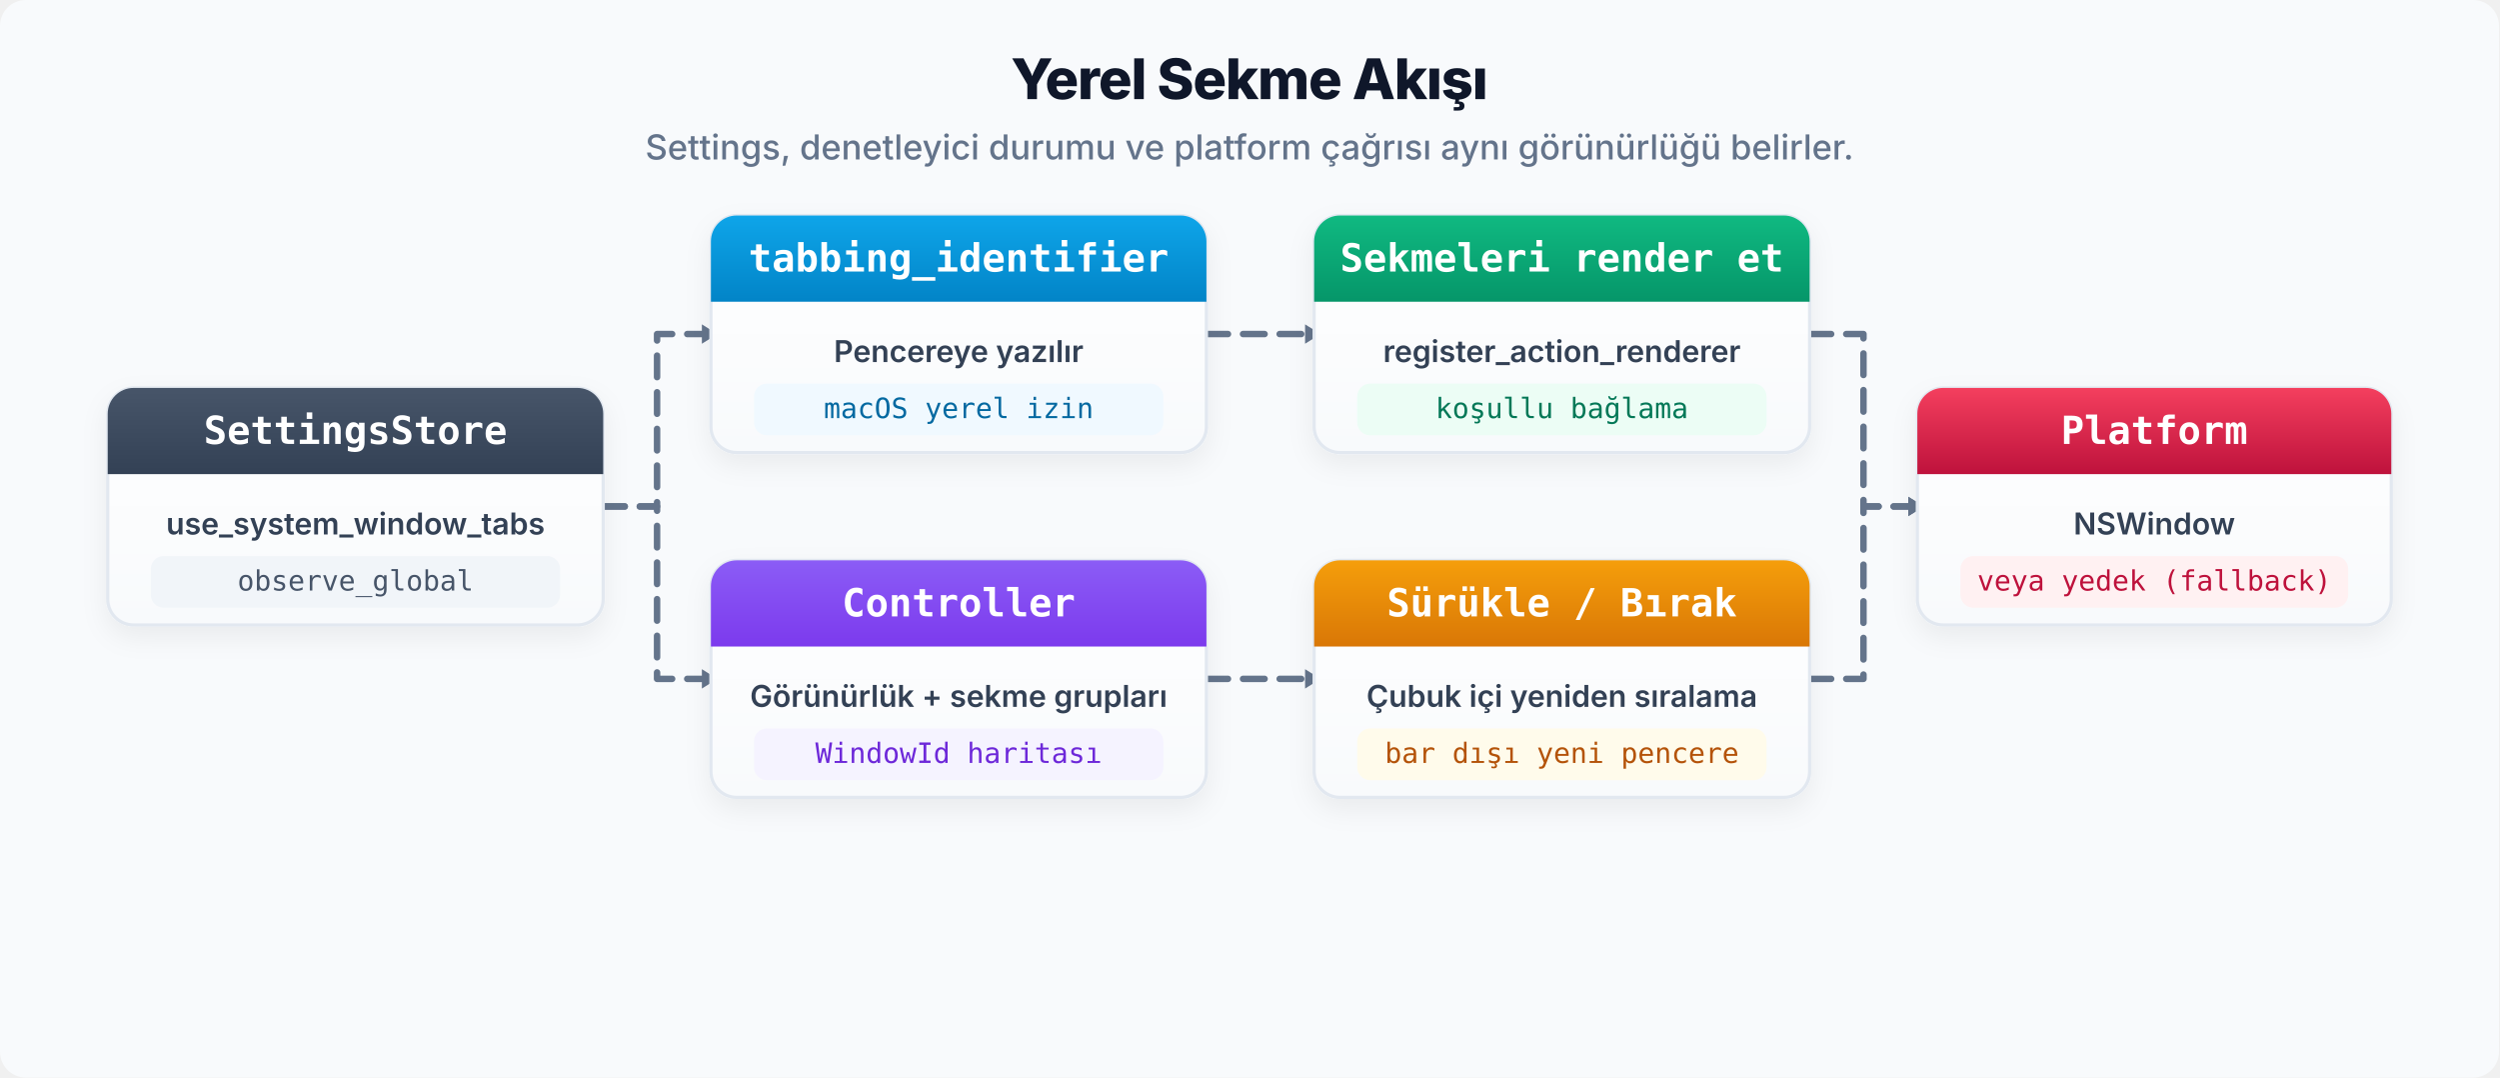
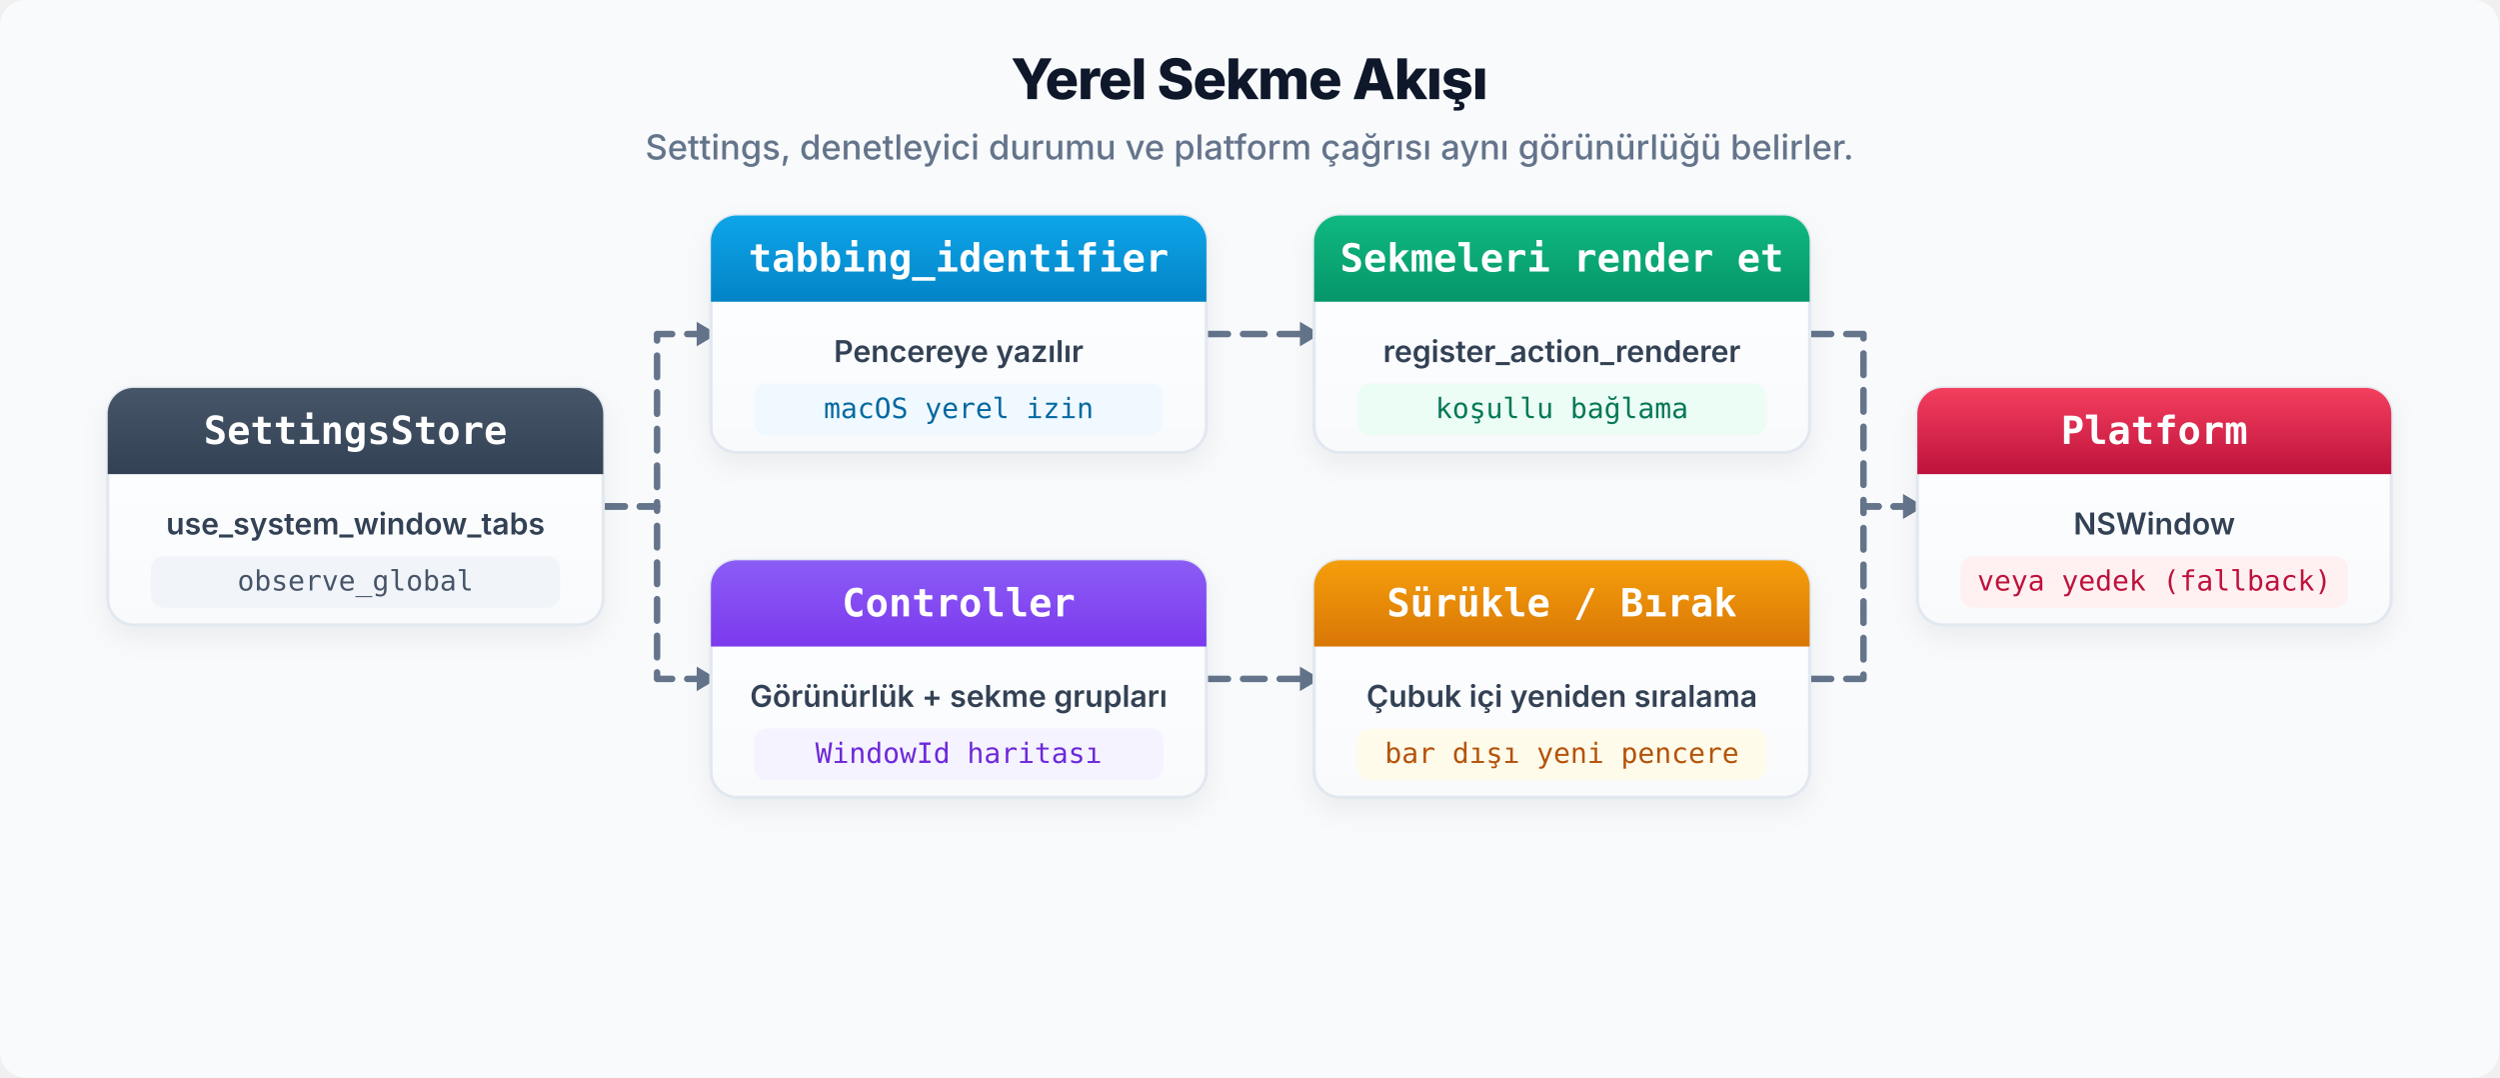
<svg xmlns="http://www.w3.org/2000/svg" viewBox="0 0 1160 500">
  <defs>
    <filter id="shadow" x="-20%" y="-20%" width="140%" height="140%">
      <feDropShadow dx="0" dy="5" stdDeviation="6" flood-color="#0f172a" flood-opacity="0.06" />
    </filter>
-     <marker id="arrow" viewBox="0 0 1 1" refX="0.4" refY="0" markerWidth="1" markerHeight="1" orient="auto-start-reverse" overflow="visible" preserveAspectRatio="xMidYMid">
-       <path d="M 1.4 0 L -1 1.5 L -1 -1.5 Z" fill="#64748b" />
+     <marker id="arrow" viewBox="0 0 1 1" refX="0.6" refY="0" markerWidth="1" markerHeight="1" orient="auto-start-reverse" overflow="visible" preserveAspectRatio="xMidYMid">
+       <path d="M 1.6 0 L -1.6 1.9 L -1.6 -1.9 Z" fill="#64748b" />
    </marker>
    <linearGradient id="g-slate" x1="0" y1="0" x2="0" y2="1">
      <stop offset="0" stop-color="#475569" />
      <stop offset="1" stop-color="#334155" />
    </linearGradient>
    <linearGradient id="g-sky" x1="0" y1="0" x2="0" y2="1">
      <stop offset="0" stop-color="#0ea5e9" />
      <stop offset="1" stop-color="#0284c7" />
    </linearGradient>
    <linearGradient id="g-violet" x1="0" y1="0" x2="0" y2="1">
      <stop offset="0" stop-color="#8b5cf6" />
      <stop offset="1" stop-color="#7c3aed" />
    </linearGradient>
    <linearGradient id="g-green" x1="0" y1="0" x2="0" y2="1">
      <stop offset="0" stop-color="#10b981" />
      <stop offset="1" stop-color="#059669" />
    </linearGradient>
    <linearGradient id="g-amber" x1="0" y1="0" x2="0" y2="1">
      <stop offset="0" stop-color="#f59e0b" />
      <stop offset="1" stop-color="#d97706" />
    </linearGradient>
    <linearGradient id="g-rose" x1="0" y1="0" x2="0" y2="1">
      <stop offset="0" stop-color="#f43f5e" />
      <stop offset="1" stop-color="#be123c" />
    </linearGradient>
    <linearGradient id="g-card" x1="0" y1="0" x2="0" y2="1">
      <stop offset="0" stop-color="#ffffff" />
      <stop offset="1" stop-color="#f8fafc" />
    </linearGradient>
    <style>
      .title { font: 800 26px system-ui, -apple-system, sans-serif; fill: #0f172a; letter-spacing: -0.5px; }
      .subtitle { font: 500 16px system-ui, -apple-system, sans-serif; fill: #64748b; }
      .cardTitle { font: 800 18px ui-monospace, SFMono-Regular, Menlo, Consolas, monospace; fill: #ffffff; }
      .body { font: 600 14px system-ui, -apple-system, sans-serif; fill: #334155; }
      .mono { font: 13px ui-monospace, SFMono-Regular, Menlo, Consolas, monospace; fill: #0f172a; }
      .flow-arrow { stroke: #64748b; stroke-width: 3; fill: none; marker-end: url(#arrow); stroke-linecap: round; stroke-linejoin: round; }

      .flow-arrow {
        stroke-dasharray: 10 7;
        animation: flowdash 9s linear infinite;
      }
      @keyframes flowdash {
        0%   { stroke-dashoffset: 0; }
        100% { stroke-dashoffset: -204; }
      }
      .pulse { animation: pulse 10s ease-in-out infinite; }
      @keyframes pulse {
        0%, 100% { opacity: 1; }
        50%      { opacity: 0.82; }
      }
      @media (prefers-reduced-motion: reduce) {
        .flow-arrow { animation: none; stroke-dasharray: none; }
        .pulse { animation: none; }
      }
    </style>
  </defs>
  <rect width="100%" height="100%" rx="12" fill="#f8fafc" />
  <text x="580" y="46" text-anchor="middle" class="title">Yerel Sekme Akışı</text>
  <text x="580" y="74" text-anchor="middle" class="subtitle">Settings, denetleyici durumu ve platform çağrısı aynı görünürlüğü belirler.</text>
  <path d="M 280 235 L 305 235 L 305 155 L 330 155" class="flow-arrow" />
  <path d="M 280 235 L 305 235 L 305 315 L 330 315" class="flow-arrow" />
  <path d="M 560 155 L 610 155" class="flow-arrow" />
  <path d="M 560 315 L 610 315" class="flow-arrow" />
  <path d="M 840 155 L 865 155 L 865 235 L 890 235" class="flow-arrow" />
  <path d="M 840 315 L 865 315 L 865 235 L 890 235" class="flow-arrow" />
  <g transform="translate(50, 180)">
    <rect width="230" height="110" rx="12" fill="url(#g-card)" stroke="#e2e8f0" stroke-width="1.5" filter="url(#shadow)" />
    <path d="M 0 12 A 12 12 0 0 1 12 0 H 218 A 12 12 0 0 1 230 12 V 40 H 0 Z" fill="url(#g-slate)" />
    <text x="115" y="26" text-anchor="middle" class="cardTitle">SettingsStore</text>
    <text x="115" y="68" text-anchor="middle" class="body">use_system_window_tabs</text>
    <rect x="20" y="78" width="190" height="24" rx="6" fill="#f1f5f9" />
    <text x="115" y="94" text-anchor="middle" class="mono" style="fill:#475569">observe_global</text>
  </g>
  <g transform="translate(330, 100)">
    <rect width="230" height="110" rx="12" fill="url(#g-card)" stroke="#e2e8f0" stroke-width="1.5" filter="url(#shadow)" />
    <path d="M 0 12 A 12 12 0 0 1 12 0 H 218 A 12 12 0 0 1 230 12 V 40 H 0 Z" fill="url(#g-sky)" />
    <text x="115" y="26" text-anchor="middle" class="cardTitle">tabbing_identifier</text>
    <text x="115" y="68" text-anchor="middle" class="body">Pencereye yazılır</text>
    <rect x="20" y="78" width="190" height="24" rx="6" fill="#f0f9ff" />
    <text x="115" y="94" text-anchor="middle" class="mono" style="fill:#0369a1">macOS yerel izin</text>
  </g>
  <g transform="translate(330, 260)">
    <rect width="230" height="110" rx="12" fill="url(#g-card)" stroke="#e2e8f0" stroke-width="1.5" filter="url(#shadow)" />
    <path d="M 0 12 A 12 12 0 0 1 12 0 H 218 A 12 12 0 0 1 230 12 V 40 H 0 Z" fill="url(#g-violet)" />
    <text x="115" y="26" text-anchor="middle" class="cardTitle">Controller</text>
    <text x="115" y="68" text-anchor="middle" class="body">Görünürlük + sekme grupları</text>
    <rect x="20" y="78" width="190" height="24" rx="6" fill="#f5f3ff" />
    <text x="115" y="94" text-anchor="middle" class="mono" style="fill:#6d28d9">WindowId haritası</text>
  </g>
  <g transform="translate(610, 100)">
    <rect width="230" height="110" rx="12" fill="url(#g-card)" stroke="#e2e8f0" stroke-width="1.5" filter="url(#shadow)" />
    <path d="M 0 12 A 12 12 0 0 1 12 0 H 218 A 12 12 0 0 1 230 12 V 40 H 0 Z" fill="url(#g-green)" />
    <text x="115" y="26" text-anchor="middle" class="cardTitle">Sekmeleri render et</text>
    <text x="115" y="68" text-anchor="middle" class="body">register_action_renderer</text>
    <rect x="20" y="78" width="190" height="24" rx="6" fill="#ecfdf5" />
    <text x="115" y="94" text-anchor="middle" class="mono" style="fill:#047857">koşullu bağlama</text>
  </g>
  <g transform="translate(610, 260)">
    <rect width="230" height="110" rx="12" fill="url(#g-card)" stroke="#e2e8f0" stroke-width="1.5" filter="url(#shadow)" />
    <path d="M 0 12 A 12 12 0 0 1 12 0 H 218 A 12 12 0 0 1 230 12 V 40 H 0 Z" fill="url(#g-amber)" />
    <text x="115" y="26" text-anchor="middle" class="cardTitle">Sürükle / Bırak</text>
    <text x="115" y="68" text-anchor="middle" class="body">Çubuk içi yeniden sıralama</text>
    <rect x="20" y="78" width="190" height="24" rx="6" fill="#fffbeb" />
    <text x="115" y="94" text-anchor="middle" class="mono" style="fill:#b45309">bar dışı yeni pencere</text>
  </g>
  <g transform="translate(890, 180)" class="pulse">
    <rect width="220" height="110" rx="12" fill="url(#g-card)" stroke="#e2e8f0" stroke-width="1.5" filter="url(#shadow)" />
    <path d="M 0 12 A 12 12 0 0 1 12 0 H 208 A 12 12 0 0 1 220 12 V 40 H 0 Z" fill="url(#g-rose)" />
    <text x="110" y="26" text-anchor="middle" class="cardTitle">Platform</text>
    <text x="110" y="68" text-anchor="middle" class="body">NSWindow</text>
    <rect x="20" y="78" width="180" height="24" rx="6" fill="#fff1f2" />
    <text x="110" y="94" text-anchor="middle" class="mono" style="fill:#be123c">veya yedek (fallback)</text>
  </g>
</svg>
